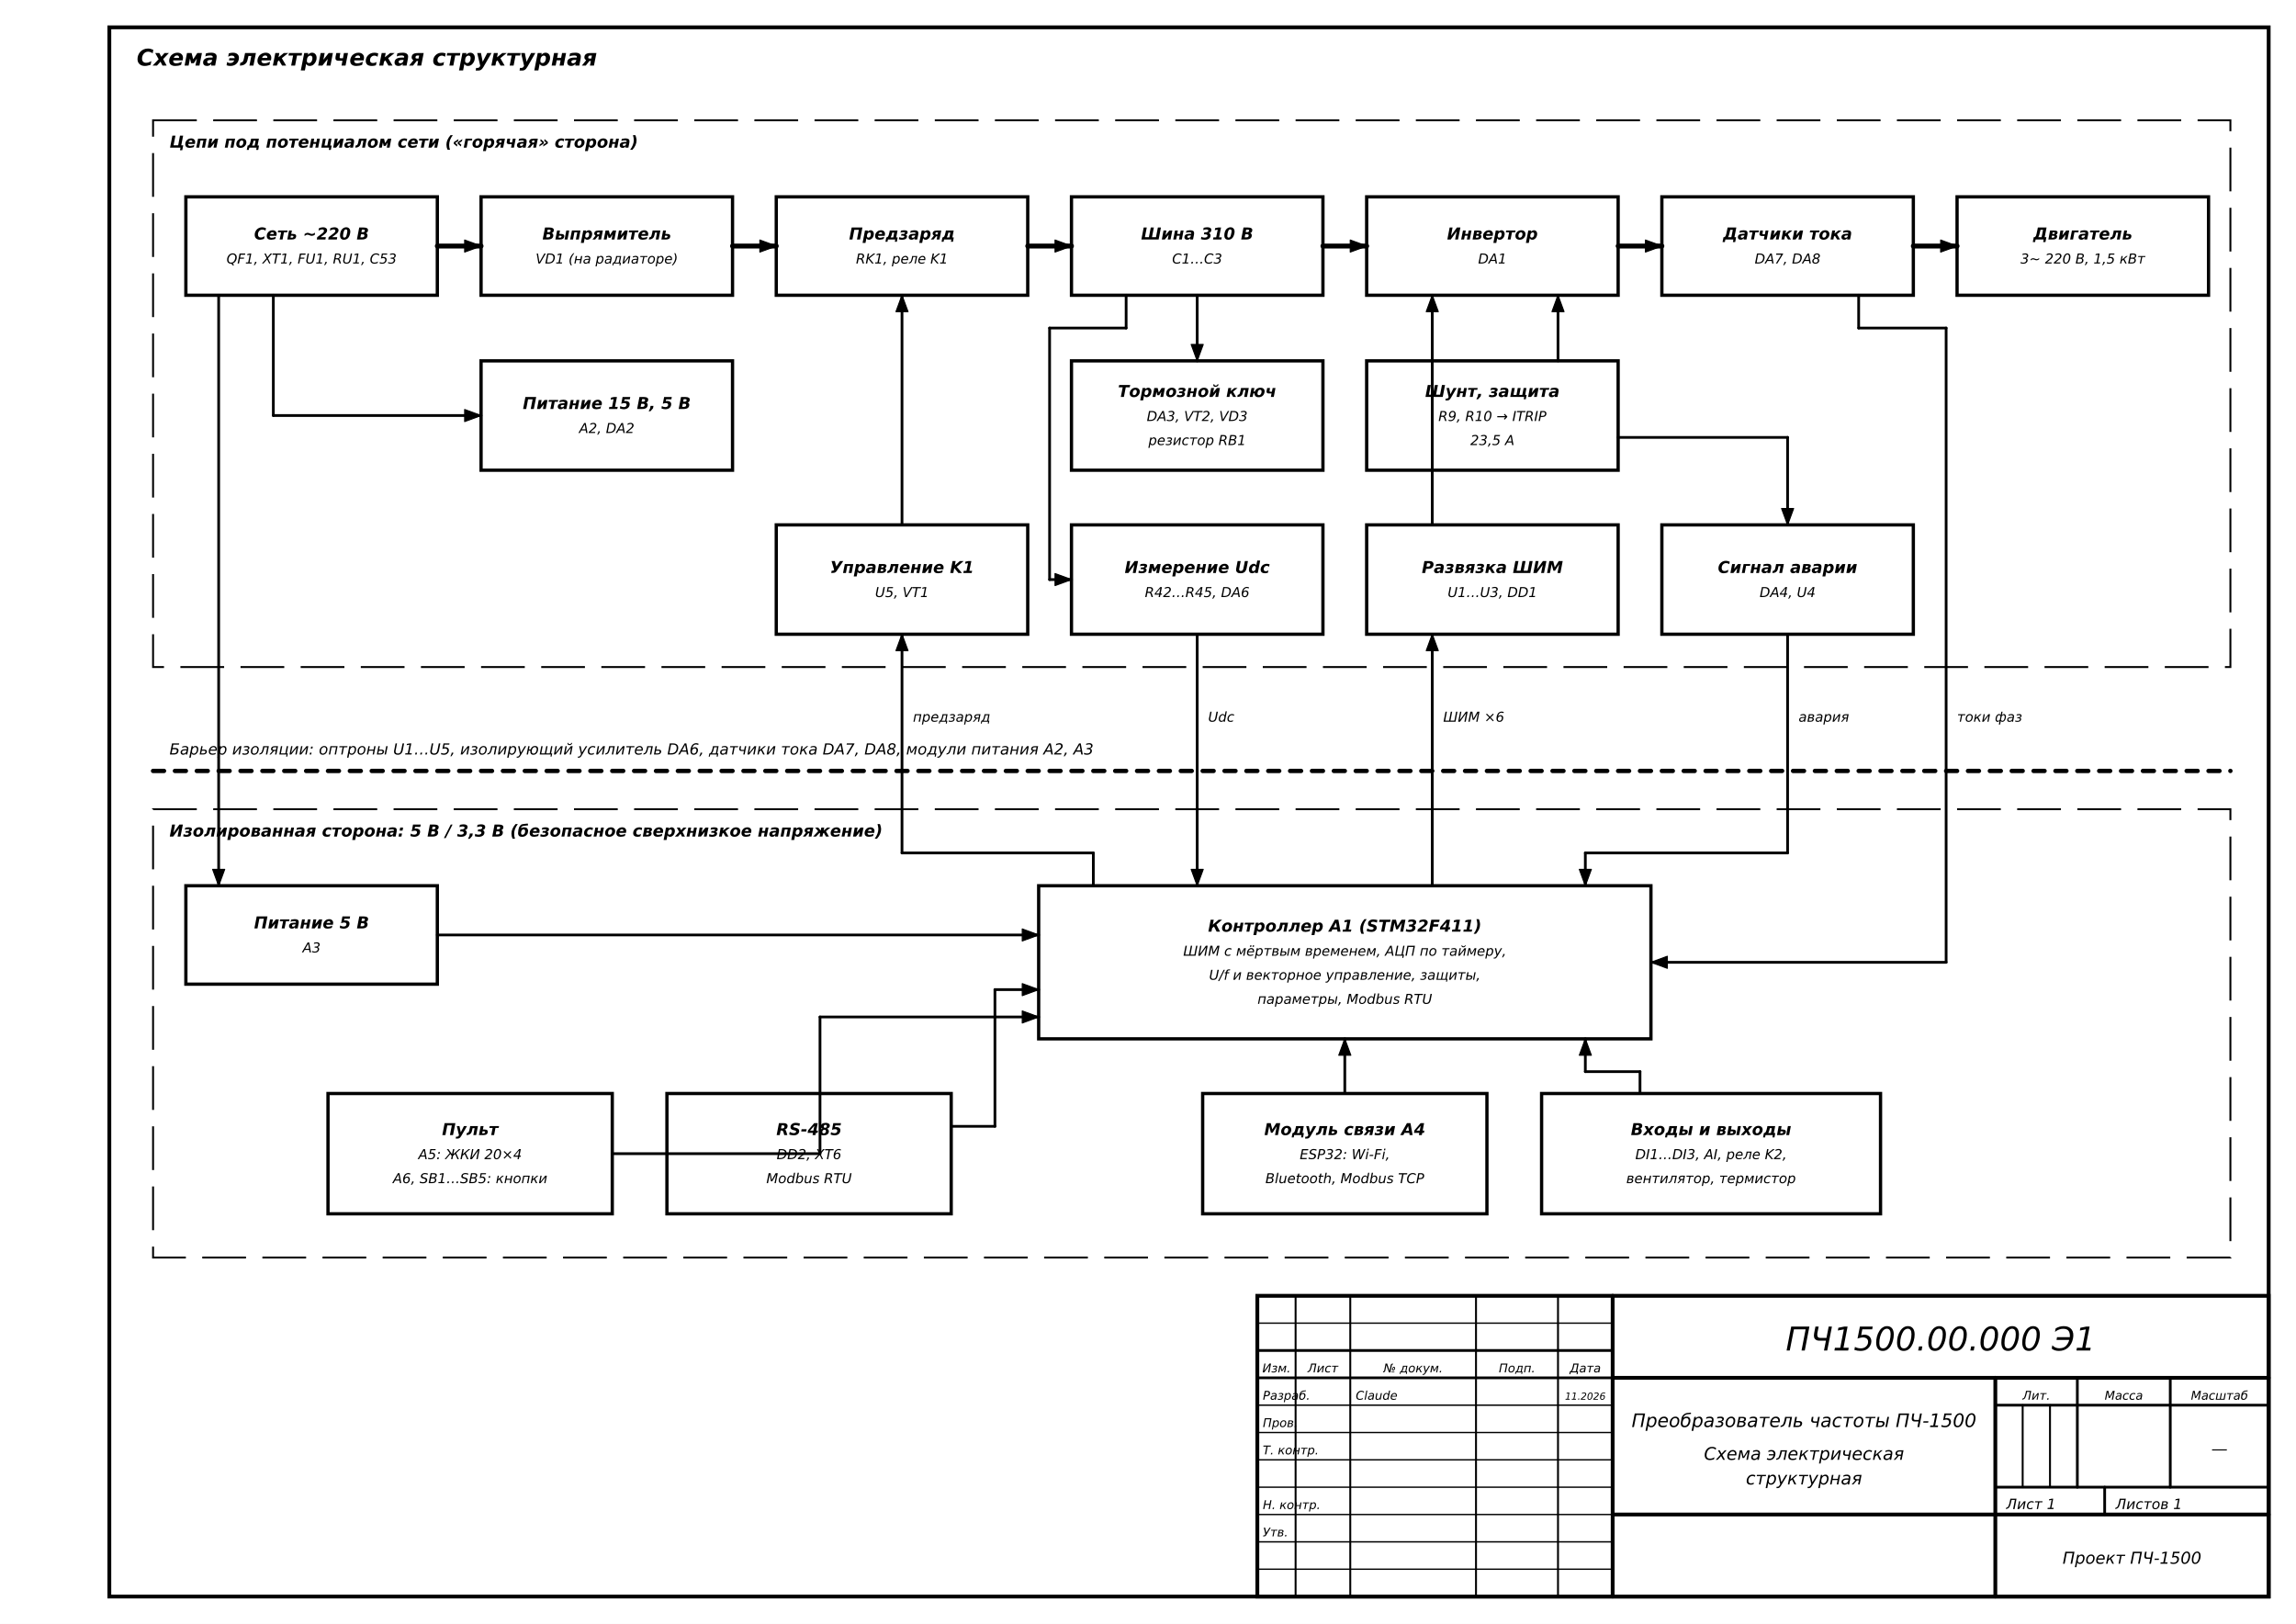
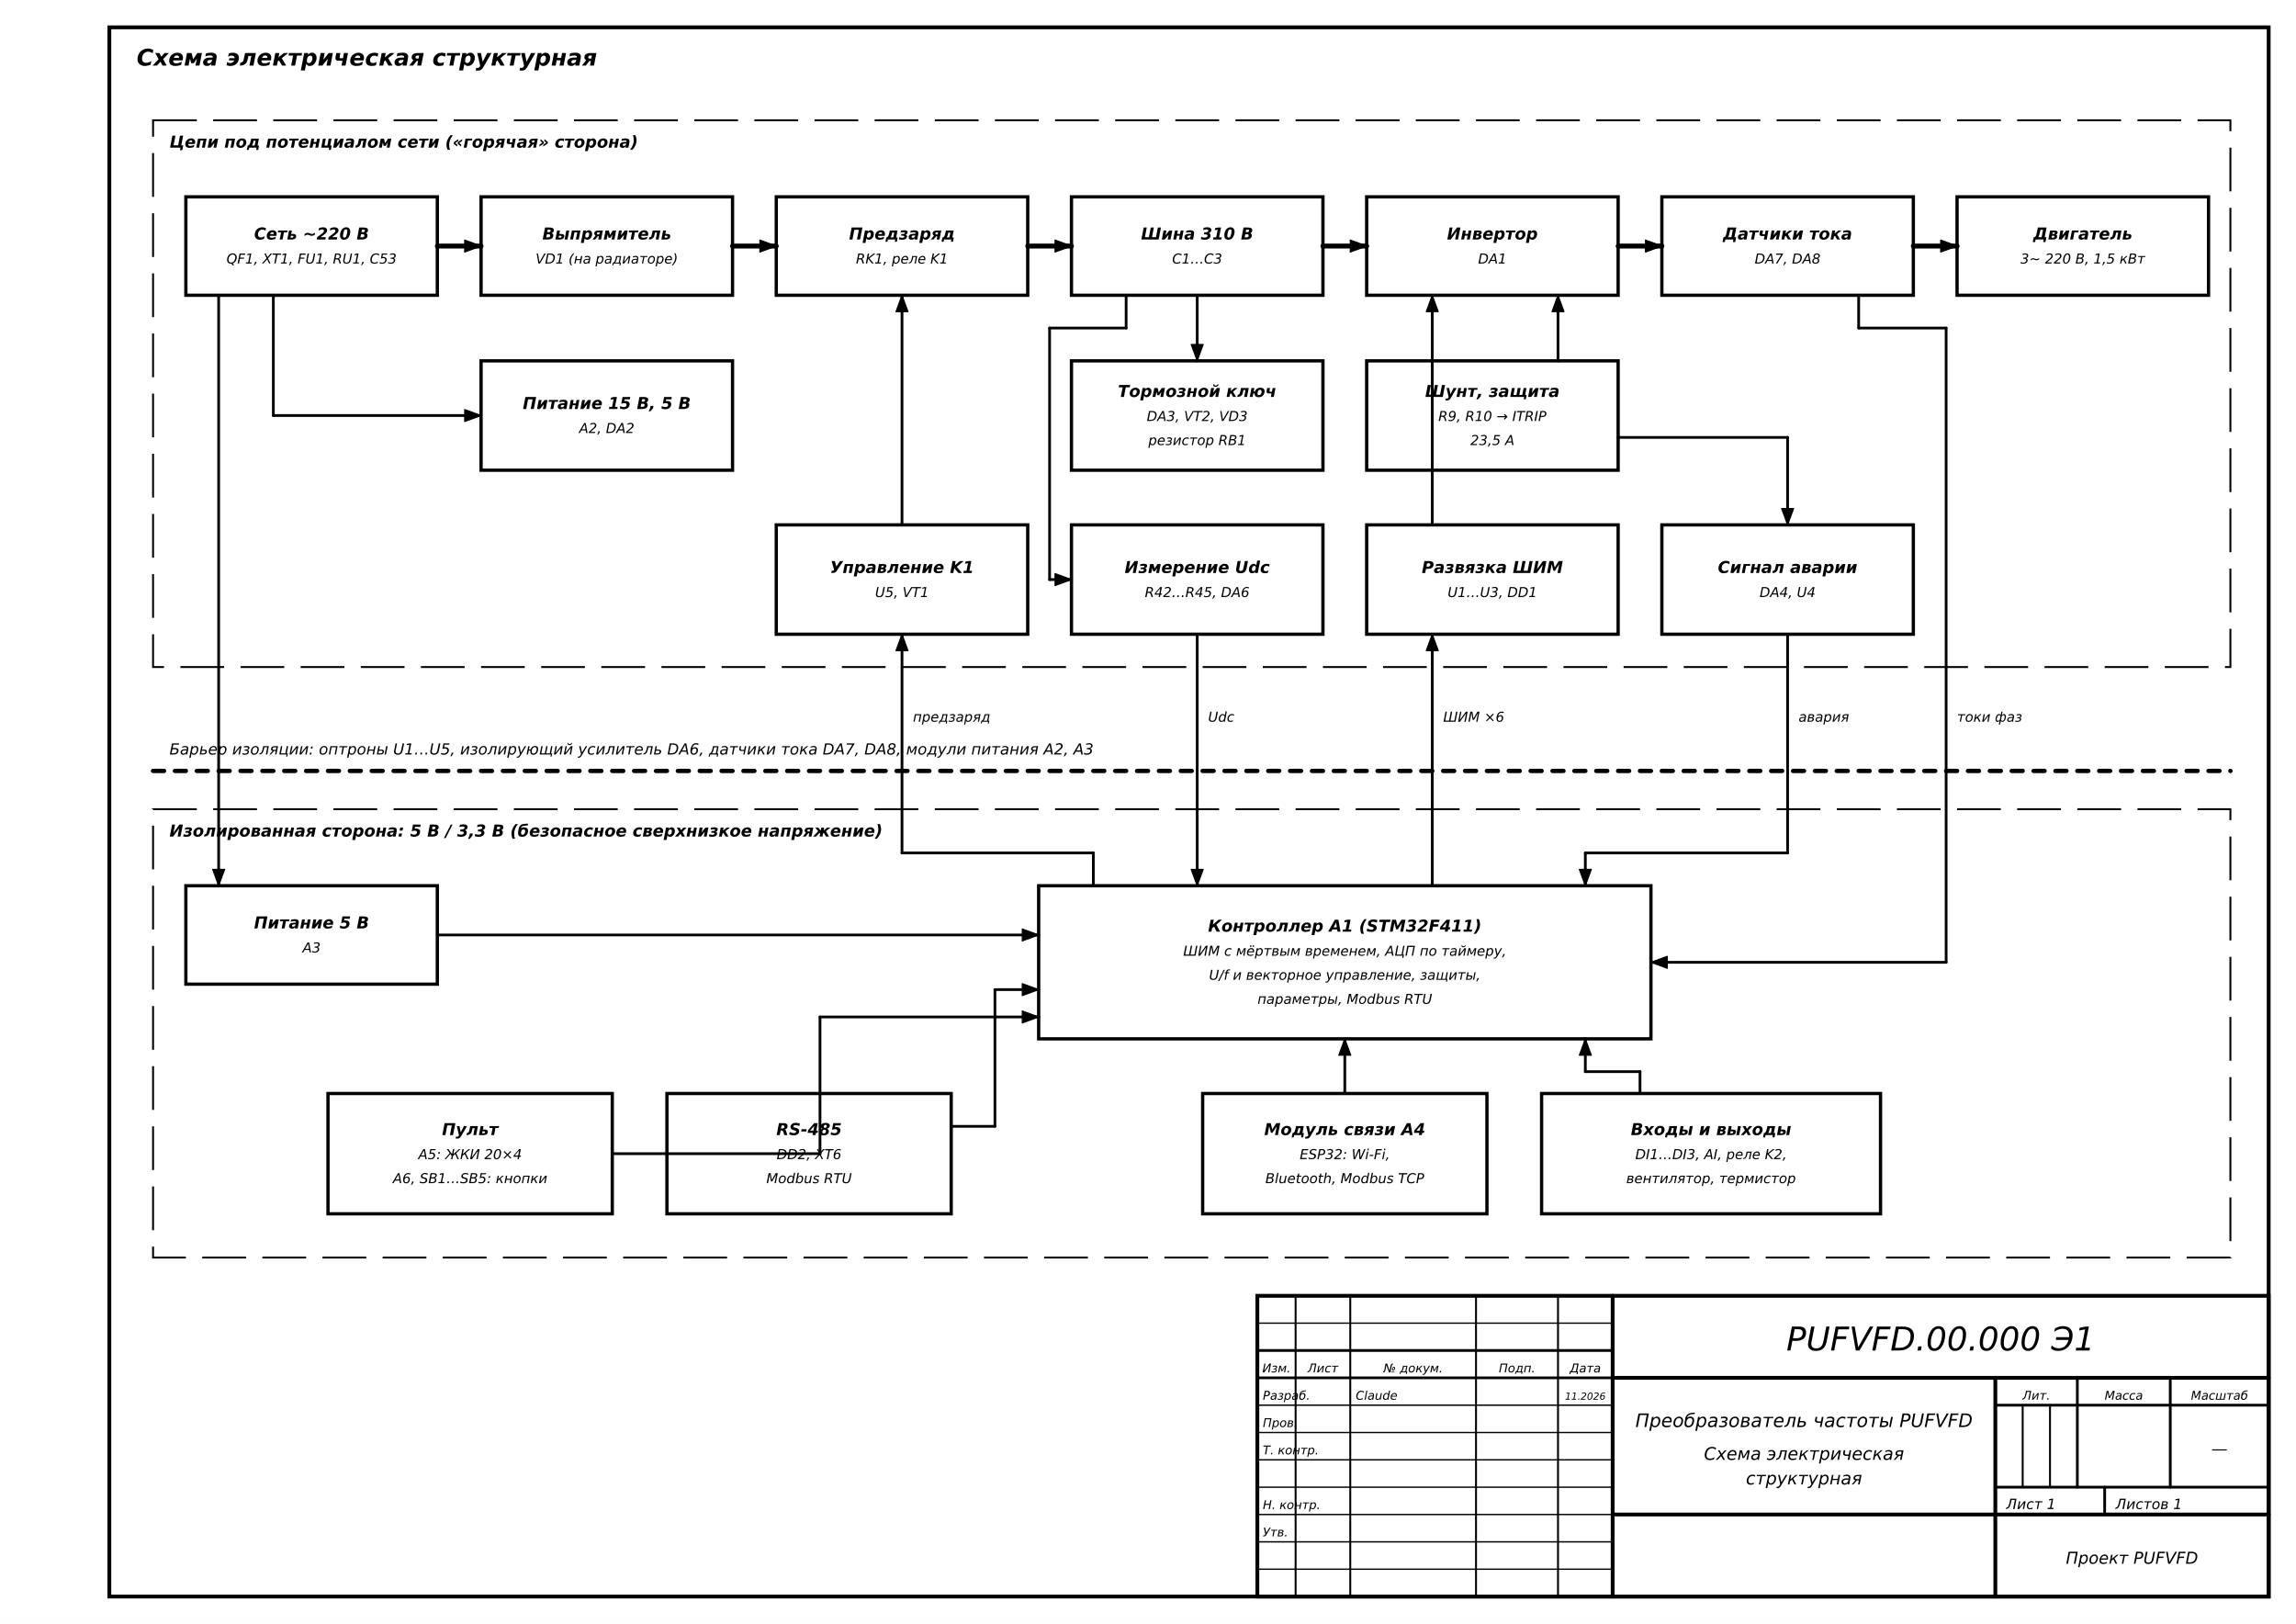
<svg xmlns="http://www.w3.org/2000/svg" viewBox="0 0 420.0 297.0" width="420.0mm" height="297.0mm">
  <rect width="420.0" height="297.0" fill="#fff" />
  <rect x="20.00" y="5.00" width="395.00" height="287.00" fill="none" stroke="#000" stroke-width="0.7" />
  <rect x="230.00" y="237.00" width="185.00" height="55.00" fill="none" stroke="#000" stroke-width="0.7" />
  <line x1="237.00" y1="237.00" x2="237.00" y2="292.00" stroke="#000" stroke-width="0.35" stroke-linecap="round" />
  <line x1="247.00" y1="237.00" x2="247.00" y2="292.00" stroke="#000" stroke-width="0.35" stroke-linecap="round" />
  <line x1="270.00" y1="237.00" x2="270.00" y2="292.00" stroke="#000" stroke-width="0.35" stroke-linecap="round" />
  <line x1="285.00" y1="237.00" x2="285.00" y2="292.00" stroke="#000" stroke-width="0.35" stroke-linecap="round" />
  <line x1="295.00" y1="237.00" x2="295.00" y2="292.00" stroke="#000" stroke-width="0.5" stroke-linecap="round" />
  <line x1="295.00" y1="237.00" x2="295.00" y2="292.00" stroke="#000" stroke-width="0.7" stroke-linecap="round" />
  <line x1="230.00" y1="242.00" x2="295.00" y2="242.00" stroke="#000" stroke-width="0.25" stroke-linecap="round" />
  <line x1="230.00" y1="247.00" x2="295.00" y2="247.00" stroke="#000" stroke-width="0.5" stroke-linecap="round" />
  <line x1="230.00" y1="252.00" x2="295.00" y2="252.00" stroke="#000" stroke-width="0.5" stroke-linecap="round" />
  <line x1="230.00" y1="257.00" x2="295.00" y2="257.00" stroke="#000" stroke-width="0.25" stroke-linecap="round" />
  <line x1="230.00" y1="262.00" x2="295.00" y2="262.00" stroke="#000" stroke-width="0.25" stroke-linecap="round" />
  <line x1="230.00" y1="267.00" x2="295.00" y2="267.00" stroke="#000" stroke-width="0.25" stroke-linecap="round" />
  <line x1="230.00" y1="272.00" x2="295.00" y2="272.00" stroke="#000" stroke-width="0.25" stroke-linecap="round" />
  <line x1="230.00" y1="277.00" x2="295.00" y2="277.00" stroke="#000" stroke-width="0.25" stroke-linecap="round" />
  <line x1="230.00" y1="282.00" x2="295.00" y2="282.00" stroke="#000" stroke-width="0.25" stroke-linecap="round" />
  <line x1="230.00" y1="287.00" x2="295.00" y2="287.00" stroke="#000" stroke-width="0.25" stroke-linecap="round" />
  <line x1="295.00" y1="252.00" x2="415.00" y2="252.00" stroke="#000" stroke-width="0.7" stroke-linecap="round" />
  <line x1="295.00" y1="277.00" x2="415.00" y2="277.00" stroke="#000" stroke-width="0.7" stroke-linecap="round" />
  <line x1="365.00" y1="252.00" x2="365.00" y2="292.00" stroke="#000" stroke-width="0.7" stroke-linecap="round" />
  <line x1="365.00" y1="257.00" x2="415.00" y2="257.00" stroke="#000" stroke-width="0.5" stroke-linecap="round" />
  <line x1="365.00" y1="272.00" x2="415.00" y2="272.00" stroke="#000" stroke-width="0.5" stroke-linecap="round" />
  <line x1="380.00" y1="252.00" x2="380.00" y2="272.00" stroke="#000" stroke-width="0.5" stroke-linecap="round" />
  <line x1="397.00" y1="252.00" x2="397.00" y2="272.00" stroke="#000" stroke-width="0.5" stroke-linecap="round" />
  <line x1="370.00" y1="257.00" x2="370.00" y2="272.00" stroke="#000" stroke-width="0.35" stroke-linecap="round" />
  <line x1="375.00" y1="257.00" x2="375.00" y2="272.00" stroke="#000" stroke-width="0.35" stroke-linecap="round" />
  <line x1="385.00" y1="272.00" x2="385.00" y2="277.00" stroke="#000" stroke-width="0.5" stroke-linecap="round" />
  <text x="233.50" y="251.00" font-size="2.2" text-anchor="middle" font-family="DejaVu Sans,Arial,sans-serif" font-style="italic">Изм.</text>
  <text x="242.00" y="251.00" font-size="2.2" text-anchor="middle" font-family="DejaVu Sans,Arial,sans-serif" font-style="italic">Лист</text>
  <text x="258.50" y="251.00" font-size="2.2" text-anchor="middle" font-family="DejaVu Sans,Arial,sans-serif" font-style="italic">№ докум.</text>
  <text x="277.50" y="251.00" font-size="2.2" text-anchor="middle" font-family="DejaVu Sans,Arial,sans-serif" font-style="italic">Подп.</text>
  <text x="290.00" y="251.00" font-size="2.2" text-anchor="middle" font-family="DejaVu Sans,Arial,sans-serif" font-style="italic">Дата</text>
  <text x="231.00" y="256.00" font-size="2.2" text-anchor="start" font-family="DejaVu Sans,Arial,sans-serif" font-style="italic">Разраб.</text>
  <text x="248.00" y="256.00" font-size="2.2" text-anchor="start" font-family="DejaVu Sans,Arial,sans-serif" font-style="italic">Claude</text>
  <text x="231.00" y="261.00" font-size="2.2" text-anchor="start" font-family="DejaVu Sans,Arial,sans-serif" font-style="italic">Пров.</text>
  <text x="248.00" y="261.00" font-size="2.2" text-anchor="start" font-family="DejaVu Sans,Arial,sans-serif" font-style="italic" />
  <text x="231.00" y="266.00" font-size="2.2" text-anchor="start" font-family="DejaVu Sans,Arial,sans-serif" font-style="italic">Т. контр.</text>
  <text x="248.00" y="266.00" font-size="2.2" text-anchor="start" font-family="DejaVu Sans,Arial,sans-serif" font-style="italic" />
  <text x="231.00" y="271.00" font-size="2.2" text-anchor="start" font-family="DejaVu Sans,Arial,sans-serif" font-style="italic" />
  <text x="248.00" y="271.00" font-size="2.2" text-anchor="start" font-family="DejaVu Sans,Arial,sans-serif" font-style="italic" />
  <text x="231.00" y="276.00" font-size="2.2" text-anchor="start" font-family="DejaVu Sans,Arial,sans-serif" font-style="italic">Н. контр.</text>
  <text x="248.00" y="276.00" font-size="2.2" text-anchor="start" font-family="DejaVu Sans,Arial,sans-serif" font-style="italic" />
  <text x="231.00" y="281.00" font-size="2.2" text-anchor="start" font-family="DejaVu Sans,Arial,sans-serif" font-style="italic">Утв.</text>
  <text x="248.00" y="281.00" font-size="2.2" text-anchor="start" font-family="DejaVu Sans,Arial,sans-serif" font-style="italic" />
  <text x="290.00" y="256.00" font-size="1.8" text-anchor="middle" font-family="DejaVu Sans,Arial,sans-serif" font-style="italic">11.2026</text>
-   <text x="355.00" y="247.00" font-size="6" text-anchor="middle" font-family="DejaVu Sans,Arial,sans-serif" font-style="italic">ПЧ1500.00.000 Э1</text>
-   <text x="330.00" y="261.00" font-size="3.4" text-anchor="middle" font-family="DejaVu Sans,Arial,sans-serif" font-style="italic">Преобразователь частоты ПЧ-1500</text>
+   <text x="355.00" y="247.00" font-size="6" text-anchor="middle" font-family="DejaVu Sans,Arial,sans-serif" font-style="italic">PUFVFD.00.000 Э1</text>
+   <text x="330.00" y="261.00" font-size="3.4" text-anchor="middle" font-family="DejaVu Sans,Arial,sans-serif" font-style="italic">Преобразователь частоты PUFVFD</text>
  <text x="330.00" y="267.00" font-size="3.2" text-anchor="middle" font-family="DejaVu Sans,Arial,sans-serif" font-style="italic">Схема электрическая</text>
  <text x="330.00" y="271.50" font-size="3.2" text-anchor="middle" font-family="DejaVu Sans,Arial,sans-serif" font-style="italic">структурная</text>
  <text x="372.50" y="256.00" font-size="2.2" text-anchor="middle" font-family="DejaVu Sans,Arial,sans-serif" font-style="italic">Лит.</text>
  <text x="388.50" y="256.00" font-size="2.2" text-anchor="middle" font-family="DejaVu Sans,Arial,sans-serif" font-style="italic">Масса</text>
  <text x="406.00" y="256.00" font-size="2.2" text-anchor="middle" font-family="DejaVu Sans,Arial,sans-serif" font-style="italic">Масштаб</text>
  <text x="406.00" y="266.00" font-size="3" text-anchor="middle" font-family="DejaVu Sans,Arial,sans-serif" font-style="italic">—</text>
  <text x="367.00" y="276.00" font-size="2.6" text-anchor="start" font-family="DejaVu Sans,Arial,sans-serif" font-style="italic">Лист 1</text>
  <text x="387.00" y="276.00" font-size="2.6" text-anchor="start" font-family="DejaVu Sans,Arial,sans-serif" font-style="italic">Листов 1</text>
-   <text x="390.00" y="286.00" font-size="3" text-anchor="middle" font-family="DejaVu Sans,Arial,sans-serif" font-style="italic">Проект ПЧ-1500</text>
+   <text x="390.00" y="286.00" font-size="3" text-anchor="middle" font-family="DejaVu Sans,Arial,sans-serif" font-style="italic">Проект PUFVFD</text>
  <text x="25.00" y="12.00" font-size="4.2" text-anchor="start" font-family="DejaVu Sans,Arial,sans-serif" font-style="italic" font-weight="bold">Схема электрическая структурная</text>
  <rect x="28.00" y="22.00" width="380.00" height="100.00" fill="none" stroke="#000" stroke-width="0.35" stroke-dasharray="8 3" />
  <text x="31.00" y="27.00" font-size="3.0" text-anchor="start" font-family="DejaVu Sans,Arial,sans-serif" font-style="italic" font-weight="bold">Цепи под потенциалом сети («горячая» сторона)</text>
  <rect x="28.00" y="148.00" width="380.00" height="82.00" fill="none" stroke="#000" stroke-width="0.35" stroke-dasharray="8 3" />
  <text x="31.00" y="153.00" font-size="3.0" text-anchor="start" font-family="DejaVu Sans,Arial,sans-serif" font-style="italic" font-weight="bold">Изолированная сторона: 5 В / 3,3 В (безопасное сверхнизкое напряжение)</text>
  <text x="31.00" y="138.00" font-size="2.8" text-anchor="start" font-family="DejaVu Sans,Arial,sans-serif" font-style="italic">Барьер изоляции: оптроны U1…U5, изолирующий усилитель DA6, датчики тока DA7, DA8, модули питания A2, A3</text>
  <line x1="28.00" y1="141.00" x2="408.00" y2="141.00" stroke="#000" stroke-width="0.8" stroke-linecap="round" stroke-dasharray="2 2" />
  <rect x="34.00" y="36.00" width="46.00" height="18.00" fill="none" stroke="#000" stroke-width="0.6" />
  <text x="57.00" y="43.80" font-size="3.0" text-anchor="middle" font-family="DejaVu Sans,Arial,sans-serif" font-style="italic" font-weight="bold">Сеть ~220 В</text>
  <text x="57.00" y="48.20" font-size="2.5" text-anchor="middle" font-family="DejaVu Sans,Arial,sans-serif" font-style="italic">QF1, XT1, FU1, RU1, C53</text>
  <rect x="88.00" y="36.00" width="46.00" height="18.00" fill="none" stroke="#000" stroke-width="0.6" />
  <text x="111.00" y="43.80" font-size="3.0" text-anchor="middle" font-family="DejaVu Sans,Arial,sans-serif" font-style="italic" font-weight="bold">Выпрямитель</text>
  <text x="111.00" y="48.20" font-size="2.5" text-anchor="middle" font-family="DejaVu Sans,Arial,sans-serif" font-style="italic">VD1 (на радиаторе)</text>
  <rect x="142.00" y="36.00" width="46.00" height="18.00" fill="none" stroke="#000" stroke-width="0.6" />
  <text x="165.00" y="43.80" font-size="3.0" text-anchor="middle" font-family="DejaVu Sans,Arial,sans-serif" font-style="italic" font-weight="bold">Предзаряд</text>
  <text x="165.00" y="48.20" font-size="2.5" text-anchor="middle" font-family="DejaVu Sans,Arial,sans-serif" font-style="italic">RK1, реле K1</text>
  <rect x="196.00" y="36.00" width="46.00" height="18.00" fill="none" stroke="#000" stroke-width="0.6" />
  <text x="219.00" y="43.80" font-size="3.0" text-anchor="middle" font-family="DejaVu Sans,Arial,sans-serif" font-style="italic" font-weight="bold">Шина 310 В</text>
  <text x="219.00" y="48.20" font-size="2.5" text-anchor="middle" font-family="DejaVu Sans,Arial,sans-serif" font-style="italic">C1…C3</text>
  <rect x="250.00" y="36.00" width="46.00" height="18.00" fill="none" stroke="#000" stroke-width="0.6" />
  <text x="273.00" y="43.80" font-size="3.0" text-anchor="middle" font-family="DejaVu Sans,Arial,sans-serif" font-style="italic" font-weight="bold">Инвертор</text>
  <text x="273.00" y="48.20" font-size="2.5" text-anchor="middle" font-family="DejaVu Sans,Arial,sans-serif" font-style="italic">DA1</text>
  <rect x="304.00" y="36.00" width="46.00" height="18.00" fill="none" stroke="#000" stroke-width="0.6" />
  <text x="327.00" y="43.80" font-size="3.0" text-anchor="middle" font-family="DejaVu Sans,Arial,sans-serif" font-style="italic" font-weight="bold">Датчики тока</text>
  <text x="327.00" y="48.20" font-size="2.5" text-anchor="middle" font-family="DejaVu Sans,Arial,sans-serif" font-style="italic">DA7, DA8</text>
  <rect x="358.00" y="36.00" width="46.00" height="18.00" fill="none" stroke="#000" stroke-width="0.6" />
  <text x="381.00" y="43.80" font-size="3.0" text-anchor="middle" font-family="DejaVu Sans,Arial,sans-serif" font-style="italic" font-weight="bold">Двигатель</text>
  <text x="381.00" y="48.20" font-size="2.5" text-anchor="middle" font-family="DejaVu Sans,Arial,sans-serif" font-style="italic">3~ 220 В, 1,5 кВт</text>
  <line x1="80.00" y1="45.00" x2="88.00" y2="45.00" stroke="#000" stroke-width="0.9" stroke-linecap="round" />
  <polygon points="88.00,45.00 85.00,46.10 85.00,43.90" fill="#000" stroke="#000" stroke-width="0.2" stroke-linejoin="round" stroke-linecap="round" />
  <line x1="134.00" y1="45.00" x2="142.00" y2="45.00" stroke="#000" stroke-width="0.9" stroke-linecap="round" />
  <polygon points="142.00,45.00 139.00,46.10 139.00,43.90" fill="#000" stroke="#000" stroke-width="0.2" stroke-linejoin="round" stroke-linecap="round" />
  <line x1="188.00" y1="45.00" x2="196.00" y2="45.00" stroke="#000" stroke-width="0.9" stroke-linecap="round" />
  <polygon points="196.00,45.00 193.00,46.10 193.00,43.90" fill="#000" stroke="#000" stroke-width="0.2" stroke-linejoin="round" stroke-linecap="round" />
  <line x1="242.00" y1="45.00" x2="250.00" y2="45.00" stroke="#000" stroke-width="0.9" stroke-linecap="round" />
  <polygon points="250.00,45.00 247.00,46.10 247.00,43.90" fill="#000" stroke="#000" stroke-width="0.2" stroke-linejoin="round" stroke-linecap="round" />
  <line x1="296.00" y1="45.00" x2="304.00" y2="45.00" stroke="#000" stroke-width="0.9" stroke-linecap="round" />
  <polygon points="304.00,45.00 301.00,46.10 301.00,43.90" fill="#000" stroke="#000" stroke-width="0.2" stroke-linejoin="round" stroke-linecap="round" />
  <line x1="350.00" y1="45.00" x2="358.00" y2="45.00" stroke="#000" stroke-width="0.9" stroke-linecap="round" />
  <polygon points="358.00,45.00 355.00,46.10 355.00,43.90" fill="#000" stroke="#000" stroke-width="0.2" stroke-linejoin="round" stroke-linecap="round" />
  <rect x="196.00" y="66.00" width="46.00" height="20.00" fill="none" stroke="#000" stroke-width="0.6" />
  <text x="219.00" y="72.60" font-size="3.0" text-anchor="middle" font-family="DejaVu Sans,Arial,sans-serif" font-style="italic" font-weight="bold">Тормозной ключ</text>
  <text x="219.00" y="77.00" font-size="2.5" text-anchor="middle" font-family="DejaVu Sans,Arial,sans-serif" font-style="italic">DA3, VT2, VD3</text>
  <text x="219.00" y="81.40" font-size="2.5" text-anchor="middle" font-family="DejaVu Sans,Arial,sans-serif" font-style="italic">резистор RB1</text>
  <line x1="219.00" y1="54.00" x2="219.00" y2="66.00" stroke="#000" stroke-width="0.5" stroke-linecap="round" />
  <polygon points="219.00,66.00 217.90,63.00 220.10,63.00" fill="#000" stroke="#000" stroke-width="0.2" stroke-linejoin="round" stroke-linecap="round" />
  <rect x="250.00" y="66.00" width="46.00" height="20.00" fill="none" stroke="#000" stroke-width="0.6" />
  <text x="273.00" y="72.60" font-size="3.0" text-anchor="middle" font-family="DejaVu Sans,Arial,sans-serif" font-style="italic" font-weight="bold">Шунт, защита</text>
  <text x="273.00" y="77.00" font-size="2.5" text-anchor="middle" font-family="DejaVu Sans,Arial,sans-serif" font-style="italic">R9, R10 → ITRIP</text>
  <text x="273.00" y="81.40" font-size="2.5" text-anchor="middle" font-family="DejaVu Sans,Arial,sans-serif" font-style="italic">23,5 А</text>
  <line x1="285.00" y1="66.00" x2="285.00" y2="54.00" stroke="#000" stroke-width="0.5" stroke-linecap="round" />
  <polygon points="285.00,54.00 286.10,57.00 283.90,57.00" fill="#000" stroke="#000" stroke-width="0.2" stroke-linejoin="round" stroke-linecap="round" />
  <rect x="88.00" y="66.00" width="46.00" height="20.00" fill="none" stroke="#000" stroke-width="0.6" />
  <text x="111.00" y="74.80" font-size="3.0" text-anchor="middle" font-family="DejaVu Sans,Arial,sans-serif" font-style="italic" font-weight="bold">Питание 15 В, 5 В</text>
  <text x="111.00" y="79.20" font-size="2.5" text-anchor="middle" font-family="DejaVu Sans,Arial,sans-serif" font-style="italic">A2, DA2</text>
  <line x1="50.00" y1="54.00" x2="50.00" y2="76.00" stroke="#000" stroke-width="0.5" stroke-linecap="round" />
  <line x1="50.00" y1="76.00" x2="88.00" y2="76.00" stroke="#000" stroke-width="0.5" stroke-linecap="round" />
  <polygon points="88.00,76.00 85.00,77.10 85.00,74.90" fill="#000" stroke="#000" stroke-width="0.2" stroke-linejoin="round" stroke-linecap="round" />
  <rect x="250.00" y="96.00" width="46.00" height="20.00" fill="none" stroke="#000" stroke-width="0.6" />
  <text x="273.00" y="104.80" font-size="3.0" text-anchor="middle" font-family="DejaVu Sans,Arial,sans-serif" font-style="italic" font-weight="bold">Развязка ШИМ</text>
  <text x="273.00" y="109.20" font-size="2.5" text-anchor="middle" font-family="DejaVu Sans,Arial,sans-serif" font-style="italic">U1…U3, DD1</text>
  <line x1="262.00" y1="96.00" x2="262.00" y2="54.00" stroke="#000" stroke-width="0.5" stroke-linecap="round" />
  <polygon points="262.00,54.00 263.10,57.00 260.90,57.00" fill="#000" stroke="#000" stroke-width="0.2" stroke-linejoin="round" stroke-linecap="round" />
  <rect x="196.00" y="96.00" width="46.00" height="20.00" fill="none" stroke="#000" stroke-width="0.6" />
  <text x="219.00" y="104.80" font-size="3.0" text-anchor="middle" font-family="DejaVu Sans,Arial,sans-serif" font-style="italic" font-weight="bold">Измерение Udc</text>
  <text x="219.00" y="109.20" font-size="2.5" text-anchor="middle" font-family="DejaVu Sans,Arial,sans-serif" font-style="italic">R42…R45, DA6</text>
  <line x1="206.00" y1="54.00" x2="206.00" y2="60.00" stroke="#000" stroke-width="0.5" stroke-linecap="round" />
  <line x1="206.00" y1="60.00" x2="192.00" y2="60.00" stroke="#000" stroke-width="0.5" stroke-linecap="round" />
  <line x1="192.00" y1="60.00" x2="192.00" y2="106.00" stroke="#000" stroke-width="0.5" stroke-linecap="round" />
  <line x1="192.00" y1="106.00" x2="196.00" y2="106.00" stroke="#000" stroke-width="0.5" stroke-linecap="round" />
  <polygon points="196.00,106.00 193.00,107.10 193.00,104.90" fill="#000" stroke="#000" stroke-width="0.2" stroke-linejoin="round" stroke-linecap="round" />
  <rect x="304.00" y="96.00" width="46.00" height="20.00" fill="none" stroke="#000" stroke-width="0.6" />
  <text x="327.00" y="104.80" font-size="3.0" text-anchor="middle" font-family="DejaVu Sans,Arial,sans-serif" font-style="italic" font-weight="bold">Сигнал аварии</text>
  <text x="327.00" y="109.20" font-size="2.5" text-anchor="middle" font-family="DejaVu Sans,Arial,sans-serif" font-style="italic">DA4, U4</text>
  <line x1="296.00" y1="80.00" x2="327.00" y2="80.00" stroke="#000" stroke-width="0.5" stroke-linecap="round" />
  <line x1="327.00" y1="80.00" x2="327.00" y2="96.00" stroke="#000" stroke-width="0.5" stroke-linecap="round" />
  <polygon points="327.00,96.00 325.90,93.00 328.10,93.00" fill="#000" stroke="#000" stroke-width="0.2" stroke-linejoin="round" stroke-linecap="round" />
  <rect x="142.00" y="96.00" width="46.00" height="20.00" fill="none" stroke="#000" stroke-width="0.6" />
  <text x="165.00" y="104.80" font-size="3.0" text-anchor="middle" font-family="DejaVu Sans,Arial,sans-serif" font-style="italic" font-weight="bold">Управление K1</text>
  <text x="165.00" y="109.20" font-size="2.5" text-anchor="middle" font-family="DejaVu Sans,Arial,sans-serif" font-style="italic">U5, VT1</text>
  <line x1="165.00" y1="96.00" x2="165.00" y2="54.00" stroke="#000" stroke-width="0.5" stroke-linecap="round" />
  <polygon points="165.00,54.00 166.10,57.00 163.90,57.00" fill="#000" stroke="#000" stroke-width="0.2" stroke-linejoin="round" stroke-linecap="round" />
  <rect x="190.00" y="162.00" width="112.00" height="28.00" fill="none" stroke="#000" stroke-width="0.6" />
  <text x="246.00" y="170.40" font-size="3.0" text-anchor="middle" font-family="DejaVu Sans,Arial,sans-serif" font-style="italic" font-weight="bold">Контроллер A1 (STM32F411)</text>
  <text x="246.00" y="174.80" font-size="2.5" text-anchor="middle" font-family="DejaVu Sans,Arial,sans-serif" font-style="italic">ШИМ с мёртвым временем, АЦП по таймеру,</text>
  <text x="246.00" y="179.20" font-size="2.5" text-anchor="middle" font-family="DejaVu Sans,Arial,sans-serif" font-style="italic">U/f и векторное управление, защиты,</text>
  <text x="246.00" y="183.60" font-size="2.5" text-anchor="middle" font-family="DejaVu Sans,Arial,sans-serif" font-style="italic">параметры, Modbus RTU</text>
  <line x1="262.00" y1="162.00" x2="262.00" y2="116.00" stroke="#000" stroke-width="0.5" stroke-linecap="round" />
  <polygon points="262.00,116.00 263.10,119.00 260.90,119.00" fill="#000" stroke="#000" stroke-width="0.2" stroke-linejoin="round" stroke-linecap="round" />
  <text x="264.00" y="132.00" font-size="2.5" text-anchor="start" font-family="DejaVu Sans,Arial,sans-serif" font-style="italic">ШИМ ×6</text>
  <line x1="219.00" y1="116.00" x2="219.00" y2="162.00" stroke="#000" stroke-width="0.5" stroke-linecap="round" />
  <polygon points="219.00,162.00 217.90,159.00 220.10,159.00" fill="#000" stroke="#000" stroke-width="0.2" stroke-linejoin="round" stroke-linecap="round" />
  <text x="221.00" y="132.00" font-size="2.5" text-anchor="start" font-family="DejaVu Sans,Arial,sans-serif" font-style="italic">Udc</text>
  <line x1="327.00" y1="116.00" x2="327.00" y2="156.00" stroke="#000" stroke-width="0.5" stroke-linecap="round" />
  <line x1="327.00" y1="156.00" x2="290.00" y2="156.00" stroke="#000" stroke-width="0.5" stroke-linecap="round" />
  <line x1="290.00" y1="156.00" x2="290.00" y2="162.00" stroke="#000" stroke-width="0.5" stroke-linecap="round" />
  <polygon points="290.00,162.00 288.90,159.00 291.10,159.00" fill="#000" stroke="#000" stroke-width="0.2" stroke-linejoin="round" stroke-linecap="round" />
  <text x="329.00" y="132.00" font-size="2.5" text-anchor="start" font-family="DejaVu Sans,Arial,sans-serif" font-style="italic">авария</text>
  <line x1="340.00" y1="54.00" x2="340.00" y2="60.00" stroke="#000" stroke-width="0.5" stroke-linecap="round" />
  <line x1="340.00" y1="60.00" x2="356.00" y2="60.00" stroke="#000" stroke-width="0.5" stroke-linecap="round" />
  <line x1="356.00" y1="60.00" x2="356.00" y2="176.00" stroke="#000" stroke-width="0.5" stroke-linecap="round" />
  <line x1="356.00" y1="176.00" x2="302.00" y2="176.00" stroke="#000" stroke-width="0.5" stroke-linecap="round" />
  <polygon points="302.00,176.00 305.00,174.90 305.00,177.10" fill="#000" stroke="#000" stroke-width="0.2" stroke-linejoin="round" stroke-linecap="round" />
  <text x="358.00" y="132.00" font-size="2.5" text-anchor="start" font-family="DejaVu Sans,Arial,sans-serif" font-style="italic">токи фаз</text>
  <line x1="200.00" y1="162.00" x2="200.00" y2="156.00" stroke="#000" stroke-width="0.5" stroke-linecap="round" />
  <line x1="200.00" y1="156.00" x2="165.00" y2="156.00" stroke="#000" stroke-width="0.5" stroke-linecap="round" />
  <line x1="165.00" y1="156.00" x2="165.00" y2="116.00" stroke="#000" stroke-width="0.5" stroke-linecap="round" />
  <polygon points="165.00,116.00 166.10,119.00 163.90,119.00" fill="#000" stroke="#000" stroke-width="0.2" stroke-linejoin="round" stroke-linecap="round" />
  <text x="167.00" y="132.00" font-size="2.5" text-anchor="start" font-family="DejaVu Sans,Arial,sans-serif" font-style="italic">предзаряд</text>
  <rect x="34.00" y="162.00" width="46.00" height="18.00" fill="none" stroke="#000" stroke-width="0.6" />
  <text x="57.00" y="169.80" font-size="3.0" text-anchor="middle" font-family="DejaVu Sans,Arial,sans-serif" font-style="italic" font-weight="bold">Питание 5 В</text>
  <text x="57.00" y="174.20" font-size="2.5" text-anchor="middle" font-family="DejaVu Sans,Arial,sans-serif" font-style="italic">A3</text>
  <line x1="40.00" y1="54.00" x2="40.00" y2="162.00" stroke="#000" stroke-width="0.5" stroke-linecap="round" />
  <polygon points="40.00,162.00 38.90,159.00 41.10,159.00" fill="#000" stroke="#000" stroke-width="0.2" stroke-linejoin="round" stroke-linecap="round" />
  <line x1="80.00" y1="171.00" x2="190.00" y2="171.00" stroke="#000" stroke-width="0.5" stroke-linecap="round" />
  <polygon points="190.00,171.00 187.00,172.10 187.00,169.90" fill="#000" stroke="#000" stroke-width="0.2" stroke-linejoin="round" stroke-linecap="round" />
  <rect x="60.00" y="200.00" width="52.00" height="22.00" fill="none" stroke="#000" stroke-width="0.6" />
  <text x="86.00" y="207.60" font-size="3.0" text-anchor="middle" font-family="DejaVu Sans,Arial,sans-serif" font-style="italic" font-weight="bold">Пульт</text>
  <text x="86.00" y="212.00" font-size="2.5" text-anchor="middle" font-family="DejaVu Sans,Arial,sans-serif" font-style="italic">A5: ЖКИ 20×4</text>
  <text x="86.00" y="216.40" font-size="2.5" text-anchor="middle" font-family="DejaVu Sans,Arial,sans-serif" font-style="italic">A6, SB1…SB5: кнопки</text>
  <line x1="112.00" y1="211.00" x2="150.00" y2="211.00" stroke="#000" stroke-width="0.5" stroke-linecap="round" />
  <line x1="150.00" y1="211.00" x2="150.00" y2="186.00" stroke="#000" stroke-width="0.5" stroke-linecap="round" />
  <line x1="150.00" y1="186.00" x2="190.00" y2="186.00" stroke="#000" stroke-width="0.5" stroke-linecap="round" />
  <polygon points="190.00,186.00 187.00,187.10 187.00,184.90" fill="#000" stroke="#000" stroke-width="0.2" stroke-linejoin="round" stroke-linecap="round" />
  <rect x="122.00" y="200.00" width="52.00" height="22.00" fill="none" stroke="#000" stroke-width="0.6" />
  <text x="148.00" y="207.60" font-size="3.0" text-anchor="middle" font-family="DejaVu Sans,Arial,sans-serif" font-style="italic" font-weight="bold">RS-485</text>
  <text x="148.00" y="212.00" font-size="2.5" text-anchor="middle" font-family="DejaVu Sans,Arial,sans-serif" font-style="italic">DD2, XT6</text>
  <text x="148.00" y="216.40" font-size="2.5" text-anchor="middle" font-family="DejaVu Sans,Arial,sans-serif" font-style="italic">Modbus RTU</text>
  <line x1="174.00" y1="206.00" x2="182.00" y2="206.00" stroke="#000" stroke-width="0.5" stroke-linecap="round" />
  <line x1="182.00" y1="206.00" x2="182.00" y2="181.00" stroke="#000" stroke-width="0.5" stroke-linecap="round" />
  <line x1="182.00" y1="181.00" x2="190.00" y2="181.00" stroke="#000" stroke-width="0.5" stroke-linecap="round" />
  <polygon points="190.00,181.00 187.00,182.10 187.00,179.90" fill="#000" stroke="#000" stroke-width="0.2" stroke-linejoin="round" stroke-linecap="round" />
  <rect x="220.00" y="200.00" width="52.00" height="22.00" fill="none" stroke="#000" stroke-width="0.6" />
  <text x="246.00" y="207.60" font-size="3.0" text-anchor="middle" font-family="DejaVu Sans,Arial,sans-serif" font-style="italic" font-weight="bold">Модуль связи A4</text>
  <text x="246.00" y="212.00" font-size="2.5" text-anchor="middle" font-family="DejaVu Sans,Arial,sans-serif" font-style="italic">ESP32: Wi-Fi,</text>
  <text x="246.00" y="216.40" font-size="2.5" text-anchor="middle" font-family="DejaVu Sans,Arial,sans-serif" font-style="italic">Bluetooth, Modbus TCP</text>
  <line x1="246.00" y1="200.00" x2="246.00" y2="190.00" stroke="#000" stroke-width="0.5" stroke-linecap="round" />
  <polygon points="246.00,190.00 247.10,193.00 244.90,193.00" fill="#000" stroke="#000" stroke-width="0.2" stroke-linejoin="round" stroke-linecap="round" />
  <rect x="282.00" y="200.00" width="62.00" height="22.00" fill="none" stroke="#000" stroke-width="0.6" />
  <text x="313.00" y="207.60" font-size="3.0" text-anchor="middle" font-family="DejaVu Sans,Arial,sans-serif" font-style="italic" font-weight="bold">Входы и выходы</text>
  <text x="313.00" y="212.00" font-size="2.5" text-anchor="middle" font-family="DejaVu Sans,Arial,sans-serif" font-style="italic">DI1…DI3, AI, реле K2,</text>
  <text x="313.00" y="216.40" font-size="2.5" text-anchor="middle" font-family="DejaVu Sans,Arial,sans-serif" font-style="italic">вентилятор, термистор</text>
  <line x1="300.00" y1="200.00" x2="300.00" y2="196.00" stroke="#000" stroke-width="0.5" stroke-linecap="round" />
  <line x1="300.00" y1="196.00" x2="290.00" y2="196.00" stroke="#000" stroke-width="0.5" stroke-linecap="round" />
  <line x1="290.00" y1="196.00" x2="290.00" y2="190.00" stroke="#000" stroke-width="0.5" stroke-linecap="round" />
  <polygon points="290.00,190.00 291.10,193.00 288.90,193.00" fill="#000" stroke="#000" stroke-width="0.2" stroke-linejoin="round" stroke-linecap="round" />
</svg>
